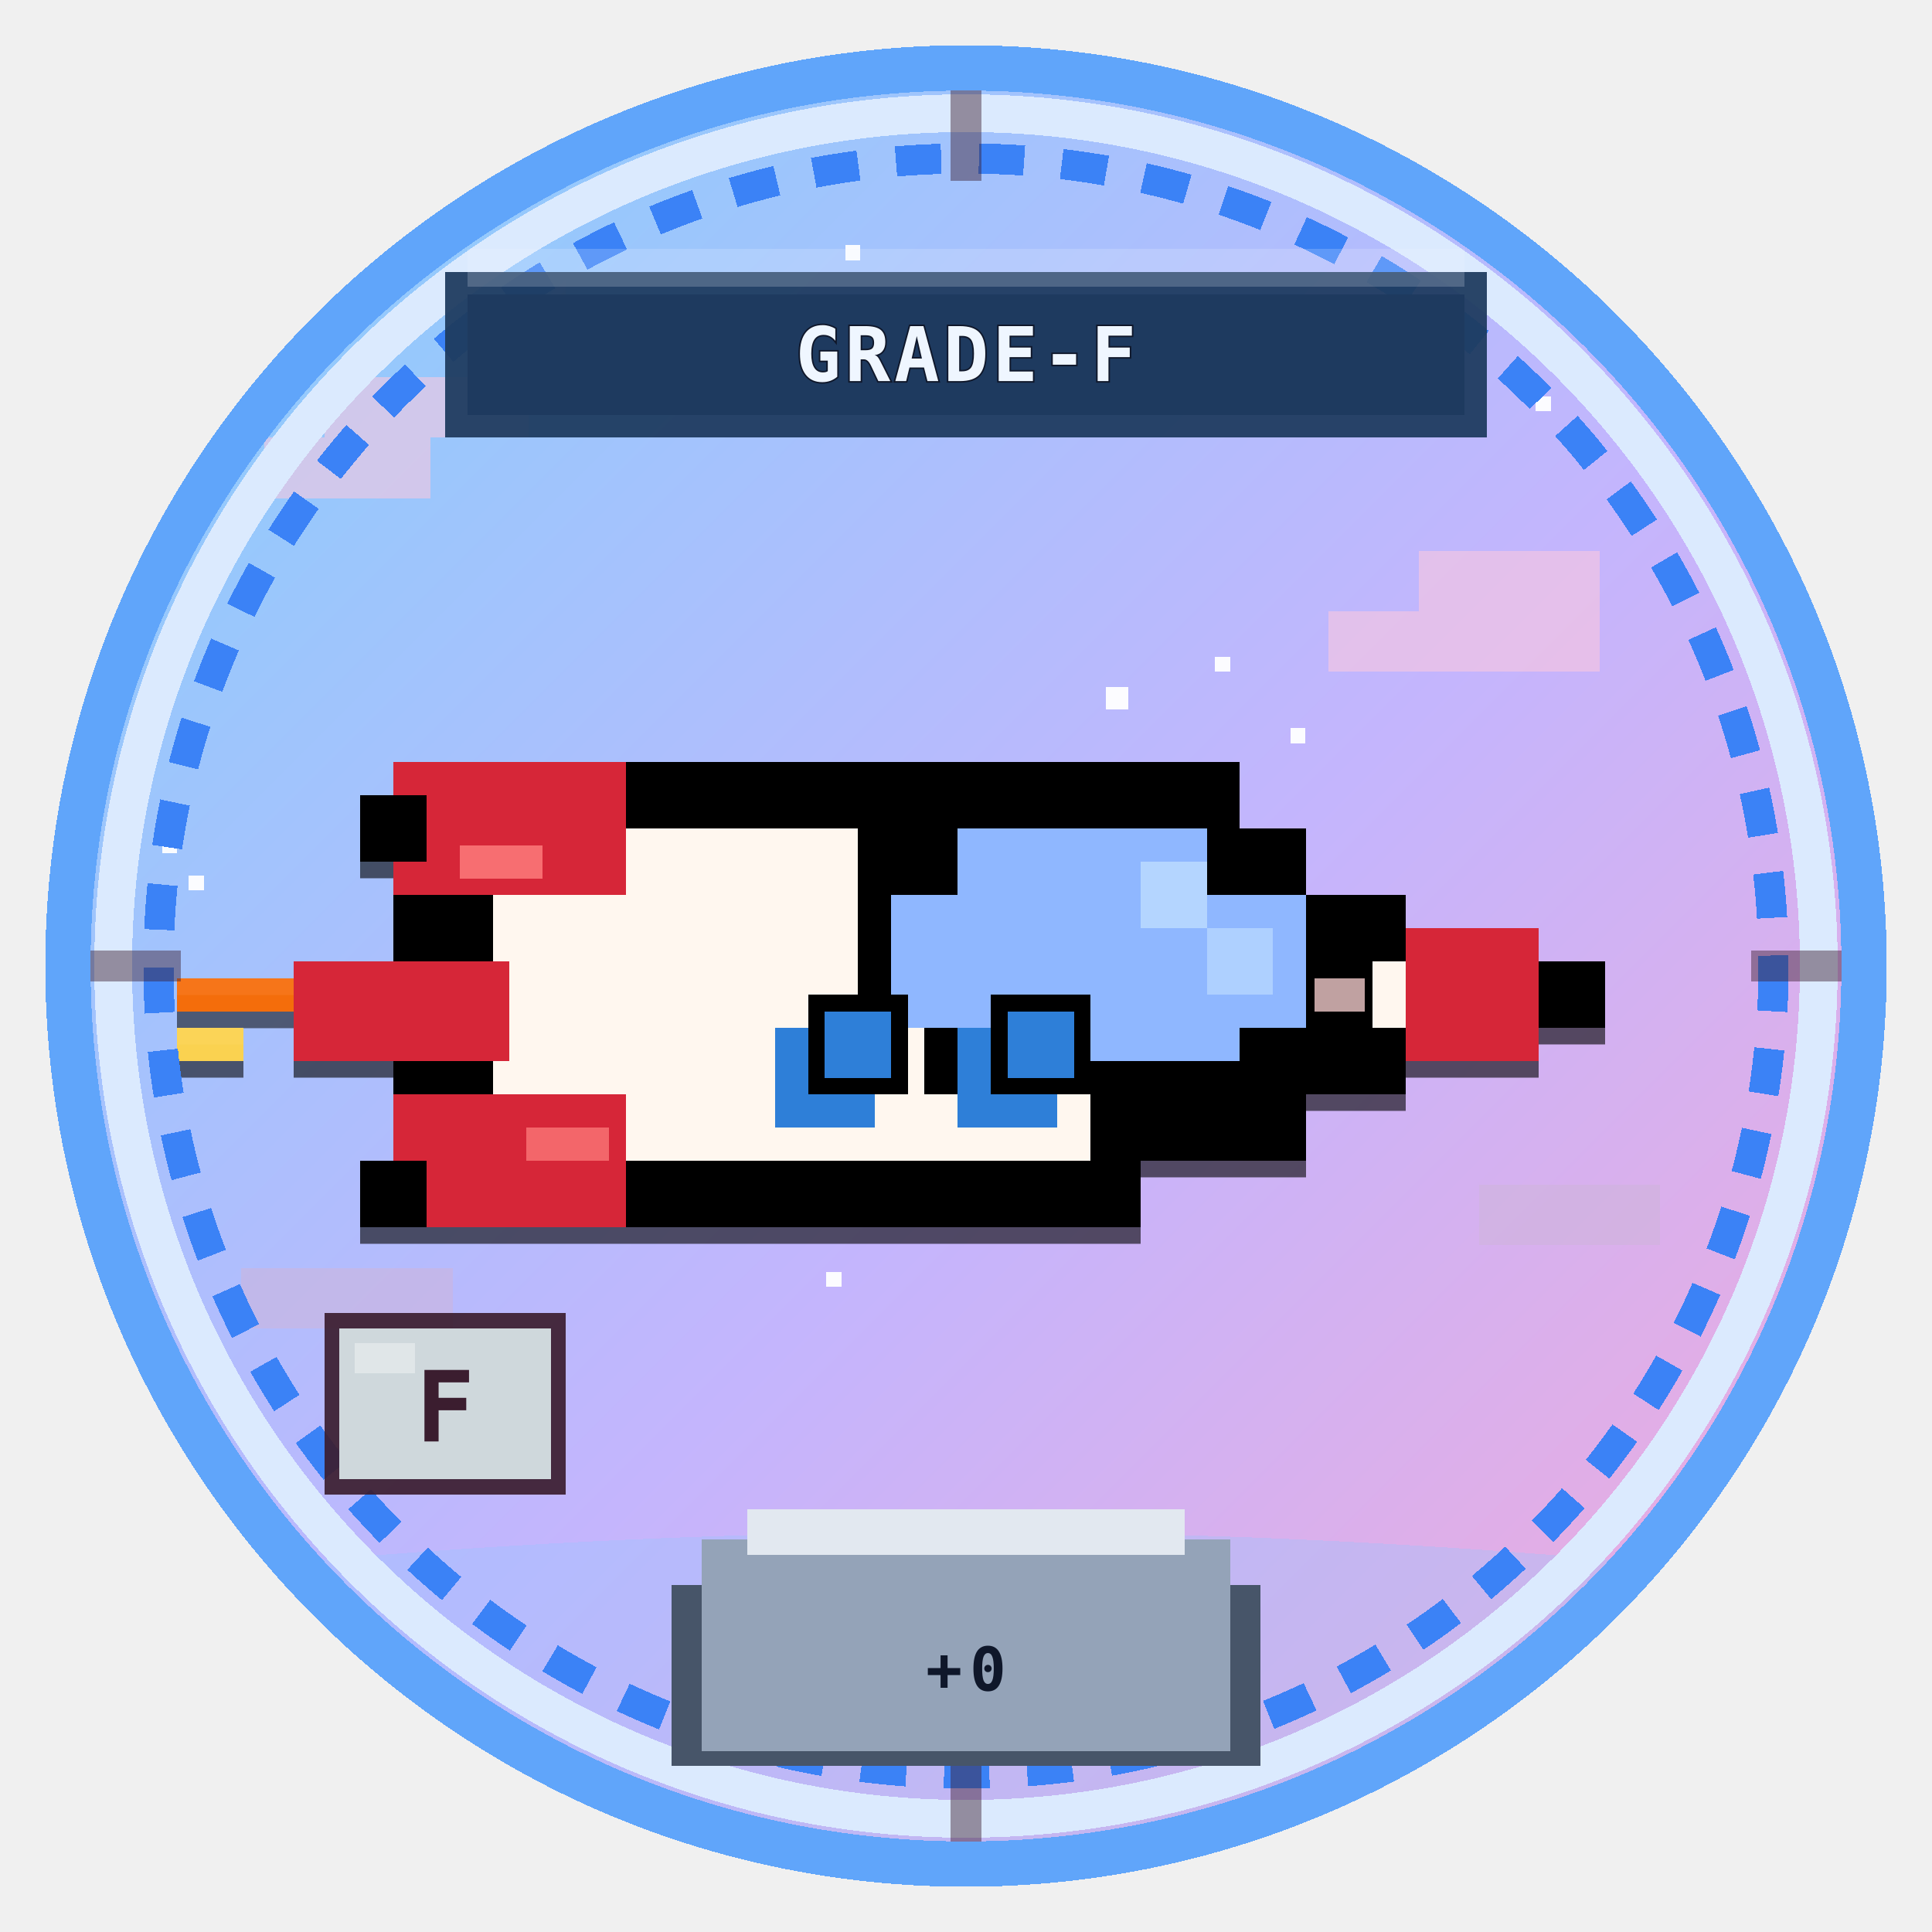
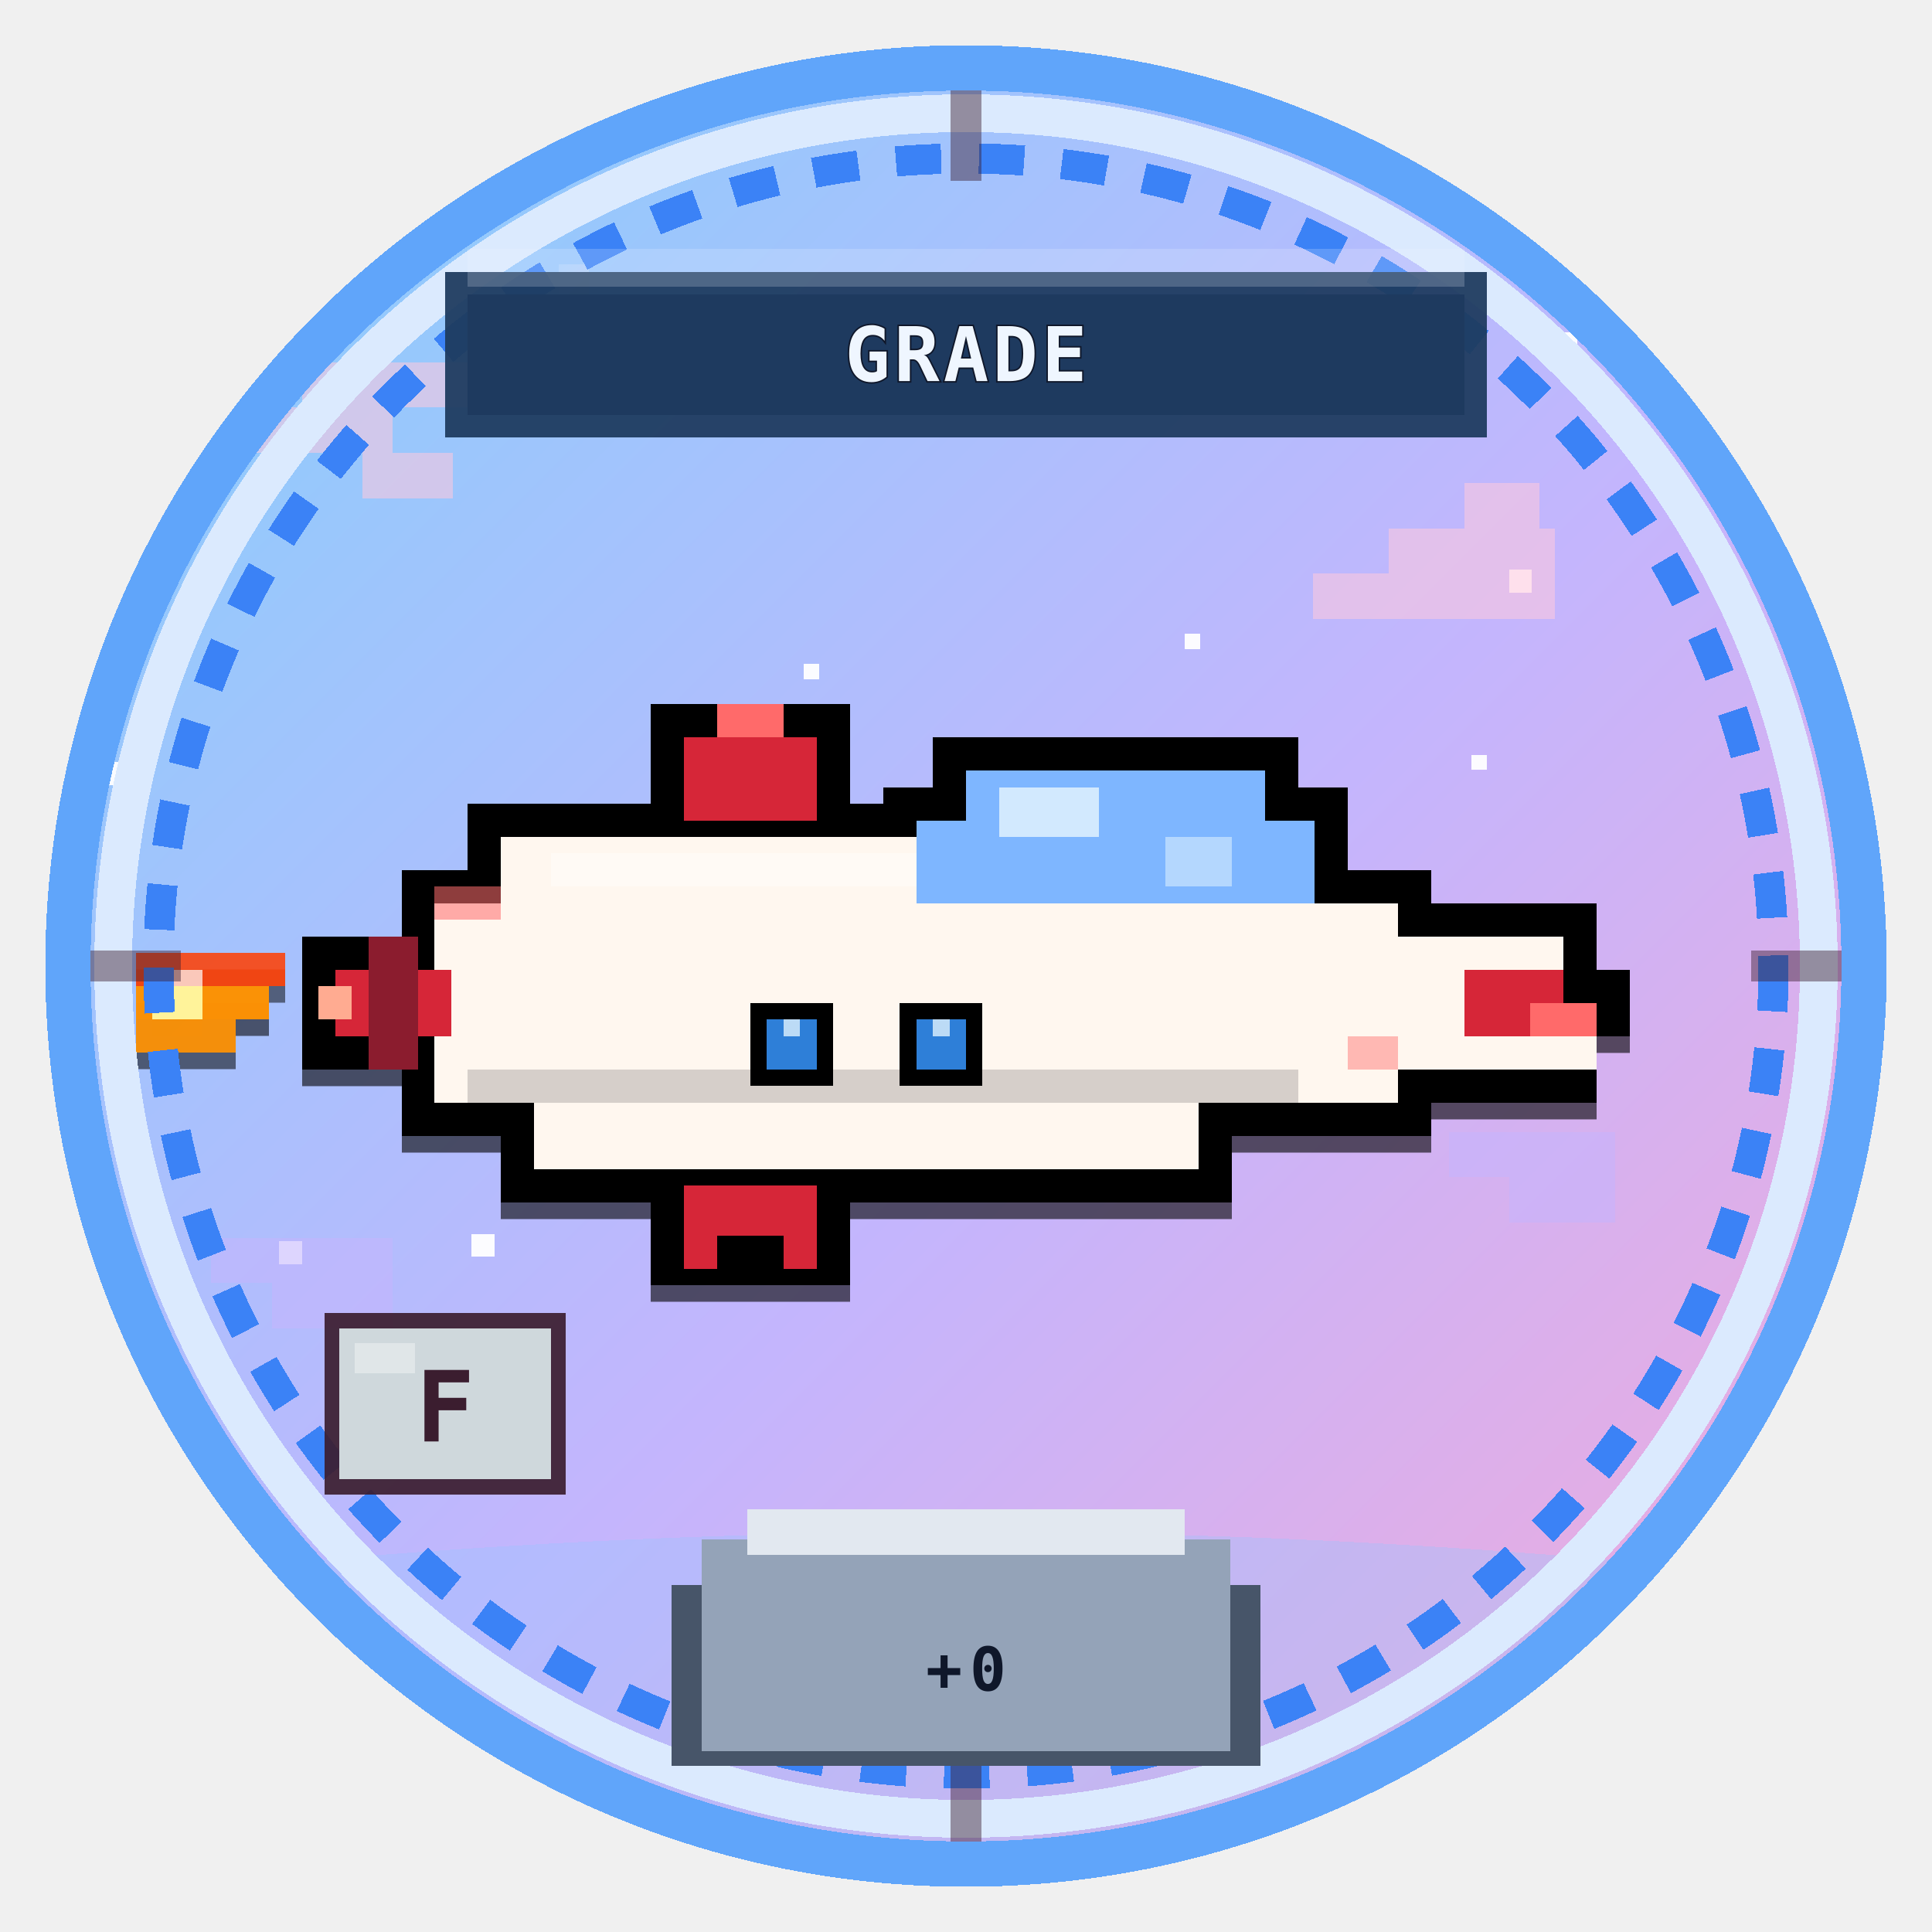
<svg xmlns="http://www.w3.org/2000/svg" viewBox="0 0 512 512" class="w-full h-full" shape-rendering="crispEdges">
  <defs>
-     <linearGradient id="bg_badge_200" x1="0%" y1="0%" x2="100%" y2="100%">
+     <linearGradient id="bg_badge_70" x1="0%" y1="0%" x2="100%" y2="100%">
      <stop offset="0%" stop-color="#7dd3fc" />
      <stop offset="55%" stop-color="#c4b5fd" />
      <stop offset="100%" stop-color="#f9a8d4" />
    </linearGradient>
-     <linearGradient id="hull_badge_200" x1="0%" y1="0%" x2="100%" y2="0%">
+     <linearGradient id="hull_badge_70" x1="0%" y1="0%" x2="100%" y2="0%">
      <stop offset="0%" stop-color="#e0e0e0" />
      <stop offset="50%" stop-color="#ffffff" />
      <stop offset="100%" stop-color="#d0d0d0" />
    </linearGradient>
-     <linearGradient id="frame_badge_200" x1="0%" y1="0%" x2="100%" y2="100%">
+     <linearGradient id="frame_badge_70" x1="0%" y1="0%" x2="100%" y2="100%">
      <stop offset="0%" stop-color="#e0f2fe" />
      <stop offset="50%" stop-color="#fce7f3" />
      <stop offset="100%" stop-color="#fef9c3" />
    </linearGradient>
-     <filter id="shadow_badge_200" x="-50%" y="-50%" width="200%" height="200%">
+     <filter id="shadow_badge_70" x="-50%" y="-50%" width="200%" height="200%">
      <feDropShadow dx="0" dy="4" stdDeviation="0" flood-color="#000" flood-opacity="0.6" />
    </filter>
-     <filter id="glow_badge_200">
+     <filter id="glow_badge_70">
      <feGaussianBlur stdDeviation="1" result="blur" />
      <feComposite in="SourceGraphic" in2="blur" operator="over" />
    </filter>
-     <filter id="text_glow_badge_200" x="-50%" y="-50%" width="200%" height="200%">
+     <filter id="text_glow_badge_70" x="-50%" y="-50%" width="200%" height="200%">
      <feGaussianBlur stdDeviation="2" result="blur" />
      <feMerge>
        <feMergeNode in="blur" />
        <feMergeNode in="SourceGraphic" />
      </feMerge>
    </filter>
-     <clipPath id="clip_badge_200">
+     <clipPath id="clip_badge_70">
      <circle cx="256" cy="256" r="240" />
    </clipPath>
  </defs>
-   <g clip-path="url(#clip_badge_200)">
-     <rect width="512" height="512" fill="url(#bg_badge_200)" />
+   <g clip-path="url(#clip_badge_70)">
+     <rect width="512" height="512" fill="url(#bg_badge_70)" />
    <g fill="#ffffff" fill-opacity="0.95" shape-rendering="crispEdges">
-       <rect x="171" y="94" width="4" height="4" />
-       <rect x="50" y="232" width="4" height="4" />
-       <rect x="43" y="222" width="4" height="4" />
-       <rect x="224" y="65" width="4" height="4" />
-       <rect x="219" y="337" width="4" height="4" />
-       <rect x="123" y="265" width="6" height="6" />
-       <rect x="293" y="182" width="6" height="6" />
-       <rect x="38" y="349" width="4" height="4" />
-       <rect x="85" y="82" width="4" height="4" />
-       <rect x="407" y="105" width="4" height="4" />
-       <rect x="322" y="174" width="4" height="4" />
-       <rect x="46" y="61" width="4" height="4" />
-       <rect x="342" y="193" width="4" height="4" />
-       <rect x="297" y="203" width="4" height="4" />
+       <rect x="452" y="145" width="4" height="4" />
+       <rect x="81" y="398" width="4" height="4" />
+       <rect x="339" y="255" width="6" height="6" />
+       <rect x="213" y="176" width="4" height="4" />
+       <rect x="50" y="155" width="4" height="4" />
+       <rect x="390" y="200" width="4" height="4" />
+       <rect x="31" y="164" width="6" height="6" />
+       <rect x="28" y="202" width="6" height="6" />
+       <rect x="74" y="329" width="6" height="6" />
+       <rect x="412" y="88" width="6" height="6" />
+       <rect x="125" y="327" width="6" height="6" />
+       <rect x="267" y="310" width="6" height="6" />
+       <rect x="400" y="151" width="6" height="6" />
+       <rect x="314" y="168" width="4" height="4" />
    </g>
    <g opacity="0.55" shape-rendering="crispEdges">
      <g fill="#ffc8dd">
-         <rect x="70" y="116" width="44" height="16" />
-         <rect x="86" y="100" width="54" height="16" />
-         <rect x="376" y="146" width="48" height="16" />
-         <rect x="352" y="162" width="72" height="16" />
+         <rect x="64" y="108" width="40" height="12" />
+         <rect x="80" y="96" width="48" height="12" />
+         <rect x="96" y="120" width="24" height="12" />
+         <rect x="368" y="140" width="44" height="12" />
+         <rect x="348" y="152" width="64" height="12" />
+         <rect x="388" y="128" width="20" height="12" />
      </g>
-       <g fill="#cdb4db">
-         <rect x="64" y="336" width="56" height="16" />
-         <rect x="392" y="314" width="48" height="16" />
+       <g fill="#c4b5fd">
+         <rect x="56" y="328" width="48" height="12" />
+         <rect x="72" y="340" width="32" height="12" />
+         <rect x="384" y="300" width="44" height="12" />
+         <rect x="400" y="312" width="28" height="12" />
      </g>
-       <g fill="url(#frame_badge_200)" opacity="0.45">
-         <rect x="142" y="74" width="8" height="8" />
-         <rect x="362" y="92" width="8" height="8" />
-         <rect x="118" y="270" width="8" height="8" />
+       <g fill="url(#frame_badge_70)" opacity="0.4">
+         <rect x="148" y="70" width="8" height="8" />
+         <rect x="356" y="88" width="8" height="8" />
+         <rect x="112" y="268" width="8" height="8" />
+         <rect x="300" y="240" width="8" height="8" />
      </g>
    </g>
    <path d="M-100 438 Q256 374 612 438 V512 H-100 Z" fill="#93c5fd" fill-opacity="0.32" />
  </g>
-   <g transform="translate(256, 268) scale(1.1)" filter="url(#shadow_badge_200)">
-     <g transform="translate(26, -4)" shape-rendering="crispEdges">
-       <rect x="-124" y="-56" width="132" height="16" fill="#050505" />
-       <rect x="-148" y="-40" width="204" height="16" fill="#050505" />
-       <rect x="-164" y="-24" width="244" height="48" fill="#050505" />
-       <rect x="-148" y="24" width="204" height="16" fill="#050505" />
-       <rect x="-116" y="40" width="132" height="16" fill="#050505" />
-       <rect x="80" y="-8" width="24" height="16" fill="#050505" />
-       <rect x="-188" y="-8" width="24" height="16" fill="#050505" />
-       <rect x="-116" y="-40" width="120" height="16" fill="#fff7ef" />
-       <rect x="-140" y="-24" width="188" height="48" fill="#fff7ef" />
-       <rect x="-116" y="24" width="120" height="16" fill="#fff7ef" />
-       <rect x="48" y="-8" width="32" height="16" fill="#fff7ef" />
-       <rect x="-164" y="-56" width="56" height="32" fill="#d62839" />
-       <rect x="-172" y="-48" width="16" height="16" fill="#050505" />
-       <rect x="-164" y="24" width="56" height="32" fill="#d62839" />
-       <rect x="-172" y="40" width="16" height="16" fill="#050505" />
-       <rect x="-188" y="-8" width="52" height="24" fill="#d62839" />
-       <rect x="80" y="-16" width="32" height="32" fill="#d62839" />
-       <rect x="112" y="-8" width="16" height="16" fill="#050505" />
-       <rect x="-36" y="-56" width="76" height="16" fill="#050505" />
-       <rect x="-52" y="-40" width="108" height="16" fill="#050505" />
-       <rect x="-52" y="-24" width="124" height="32" fill="#050505" />
-       <rect x="-36" y="8" width="92" height="16" fill="#050505" />
-       <rect x="-28" y="-40" width="60" height="16" fill="#8fb7ff" />
-       <rect x="-44" y="-24" width="100" height="32" fill="#8fb7ff" />
-       <rect x="-28" y="8" width="68" height="8" fill="#8fb7ff" />
-       <rect x="16" y="-32" width="16" height="16" fill="#b8d8ff" opacity="0.9" />
-       <rect x="32" y="-16" width="16" height="16" fill="#b8d8ff" opacity="0.75" />
-       <rect x="-72" y="8" width="24" height="24" fill="#2f7fd8" />
-       <rect x="-64" y="0" width="24" height="24" fill="#050505" />
-       <rect x="-60" y="4" width="16" height="16" fill="#2f7fd8" />
-       <rect x="-28" y="8" width="24" height="24" fill="#2f7fd8" />
-       <rect x="-20" y="0" width="24" height="24" fill="#050505" />
-       <rect x="-16" y="4" width="16" height="16" fill="#2f7fd8" />
-       <rect x="-148" y="-36" width="20" height="8" fill="#ff8080" opacity="0.8" />
-       <rect x="-132" y="32" width="20" height="8" fill="#ff8080" opacity="0.7" />
-       <rect x="58" y="-4" width="12" height="8" fill="#ffd6d6" opacity="0.75" />
-       <rect x="-216" y="-4" width="28" height="8" fill="#ff6d00" opacity="0.9" />
-       <rect x="-216" y="8" width="16" height="8" fill="#ffd54f" opacity="0.95" />
+   <g transform="translate(256, 268) scale(1.1)" filter="url(#shadow_badge_70)">
+     <g transform="translate(20, -2)" shape-rendering="crispEdges">
+       <rect x="-140" y="-48" width="200" height="16" fill="#050505" />
+       <rect x="-156" y="-32" width="248" height="64" fill="#050505" />
+       <rect x="-132" y="32" width="176" height="16" fill="#050505" />
+       <rect x="92" y="-24" width="40" height="48" fill="#050505" />
+       <rect x="124" y="-8" width="16" height="16" fill="#050505" />
+       <rect x="-180" y="-16" width="28" height="32" fill="#050505" />
+       <rect x="-96" y="-72" width="48" height="28" fill="#050505" />
+       <rect x="-96" y="40" width="48" height="28" fill="#050505" />
+       <rect x="-28" y="-64" width="88" height="20" fill="#050505" />
+       <rect x="-40" y="-52" width="112" height="28" fill="#050505" />
+       <rect x="-132" y="-40" width="184" height="16" fill="#fff7ef" />
+       <rect x="-148" y="-24" width="232" height="48" fill="#fff7ef" />
+       <rect x="-124" y="24" width="160" height="16" fill="#fff7ef" />
+       <rect x="84" y="-16" width="40" height="32" fill="#fff7ef" />
+       <rect x="116" y="0" width="16" height="16" fill="#fff7ef" />
+       <rect x="-140" y="16" width="200" height="8" fill="#1a1a22" opacity="0.18" />
+       <rect x="-120" y="-36" width="140" height="8" fill="#ffffff" opacity="0.35" />
+       <rect x="-88" y="-64" width="32" height="20" fill="#d62839" />
+       <rect x="-80" y="-72" width="16" height="8" fill="#ff6b6b" />
+       <rect x="-88" y="44" width="32" height="20" fill="#d62839" />
+       <rect x="-80" y="56" width="16" height="8" fill="#050505" />
+       <rect x="100" y="-8" width="24" height="16" fill="#d62839" />
+       <rect x="116" y="0" width="16" height="8" fill="#ff6b6b" />
+       <rect x="-172" y="-8" width="28" height="16" fill="#d62839" />
+       <rect x="-164" y="-16" width="12" height="32" fill="#8b1e2d" />
+       <rect x="-176" y="-4" width="8" height="8" fill="#ffab91" />
+       <rect x="-20" y="-56" width="72" height="16" fill="#7eb6ff" />
+       <rect x="-32" y="-44" width="96" height="20" fill="#7eb6ff" />
+       <rect x="-12" y="-52" width="24" height="12" fill="#e0f2fe" opacity="0.85" />
+       <rect x="28" y="-40" width="16" height="12" fill="#e0f2fe" opacity="0.55" />
+       <rect x="-72" y="0" width="20" height="20" fill="#050505" />
+       <rect x="-68" y="4" width="12" height="12" fill="#2f7fd8" />
+       <rect x="-64" y="4" width="4" height="4" fill="#e0f2fe" opacity="0.8" />
+       <rect x="-36" y="0" width="20" height="20" fill="#050505" />
+       <rect x="-32" y="4" width="12" height="12" fill="#2f7fd8" />
+       <rect x="-28" y="4" width="4" height="4" fill="#e0f2fe" opacity="0.8" />
+       <rect x="-148" y="-28" width="16" height="8" fill="#ff6b6b" opacity="0.55" />
+       <rect x="72" y="8" width="12" height="8" fill="#ff6b6b" opacity="0.45" />
+       <rect x="-220" y="-12" width="36" height="8" fill="#ff3d00" opacity="0.85" />
+       <rect x="-220" y="-4" width="32" height="8" fill="#ff9100" opacity="0.95" />
+       <rect x="-220" y="4" width="24" height="8" fill="#ff9100" opacity="0.9" />
+       <rect x="-216" y="-4" width="12" height="8" fill="#fff59d" opacity="0.98" />
+       <rect x="-212" y="-8" width="8" height="4" fill="#ffffff" opacity="0.7" />
    </g>
  </g>
  <g shape-rendering="crispEdges">
    <circle cx="256" cy="256" r="238" fill="none" stroke="#60a5fa" stroke-width="12" />
    <circle cx="256" cy="256" r="226" fill="none" stroke="#dbeafe" stroke-width="10" />
    <circle cx="256" cy="256" r="214" fill="none" stroke="#3b82f6" stroke-width="8" stroke-dasharray="12 10" />
    <path d="M256 24 V48 M488 256 H464 M256 488 V464 M24 256 H48" stroke="#3b1d2f" stroke-width="8" opacity="0.45" />
  </g>
-   <g shape-rendering="crispEdges" id="name_badge_200">
+   <g shape-rendering="crispEdges" id="name_badge_70">
    <rect x="118" y="72" width="276" height="44" fill="#1e3a5f" opacity="0.94" />
    <rect x="124" y="66" width="264" height="10" fill="#eff6ff" opacity="0.2" />
    <rect x="124" y="78" width="264" height="32" fill="#1e3a5f" />
-     <text x="256" y="101" font-family="Galmuri11, monospace" font-size="20" font-weight="bold" fill="#eff6ff" stroke="#0f172a" stroke-width="0.8" paint-order="stroke" text-anchor="middle" letter-spacing="1">GRADE-F</text>
+     <text x="256" y="101" font-family="Galmuri11, monospace" font-size="20" font-weight="bold" fill="#eff6ff" stroke="#0f172a" stroke-width="0.8" paint-order="stroke" text-anchor="middle" letter-spacing="1">GRADE</text>
  </g>
-   <g shape-rendering="crispEdges" id="grade_badge_200">
+   <g shape-rendering="crispEdges" id="grade_badge_70">
    <rect x="86" y="348" width="64" height="48" fill="#3b1d2f" opacity="0.92" />
    <rect x="90" y="352" width="56" height="40" fill="#cfd8dc" />
    <rect x="94" y="356" width="16" height="8" fill="#ffffff" opacity="0.35" />
    <text x="118" y="382" font-family="Galmuri11, monospace" font-size="26" font-weight="bold" fill="#3b1d2f" text-anchor="middle">F</text>
  </g>
-   <g shape-rendering="crispEdges" id="enhance_badge_200">
+   <g shape-rendering="crispEdges" id="enhance_badge_70">
    <rect x="178" y="420" width="156" height="48" fill="#475569" />
    <rect x="186" y="408" width="140" height="56" fill="#94a3b8" />
    <rect x="198" y="400" width="116" height="12" fill="#e2e8f0" />
    <text x="256" y="448" font-family="Galmuri11, monospace" font-size="16" font-weight="bold" fill="#0f172a" text-anchor="middle" letter-spacing="2">+0</text>
  </g>
</svg>
